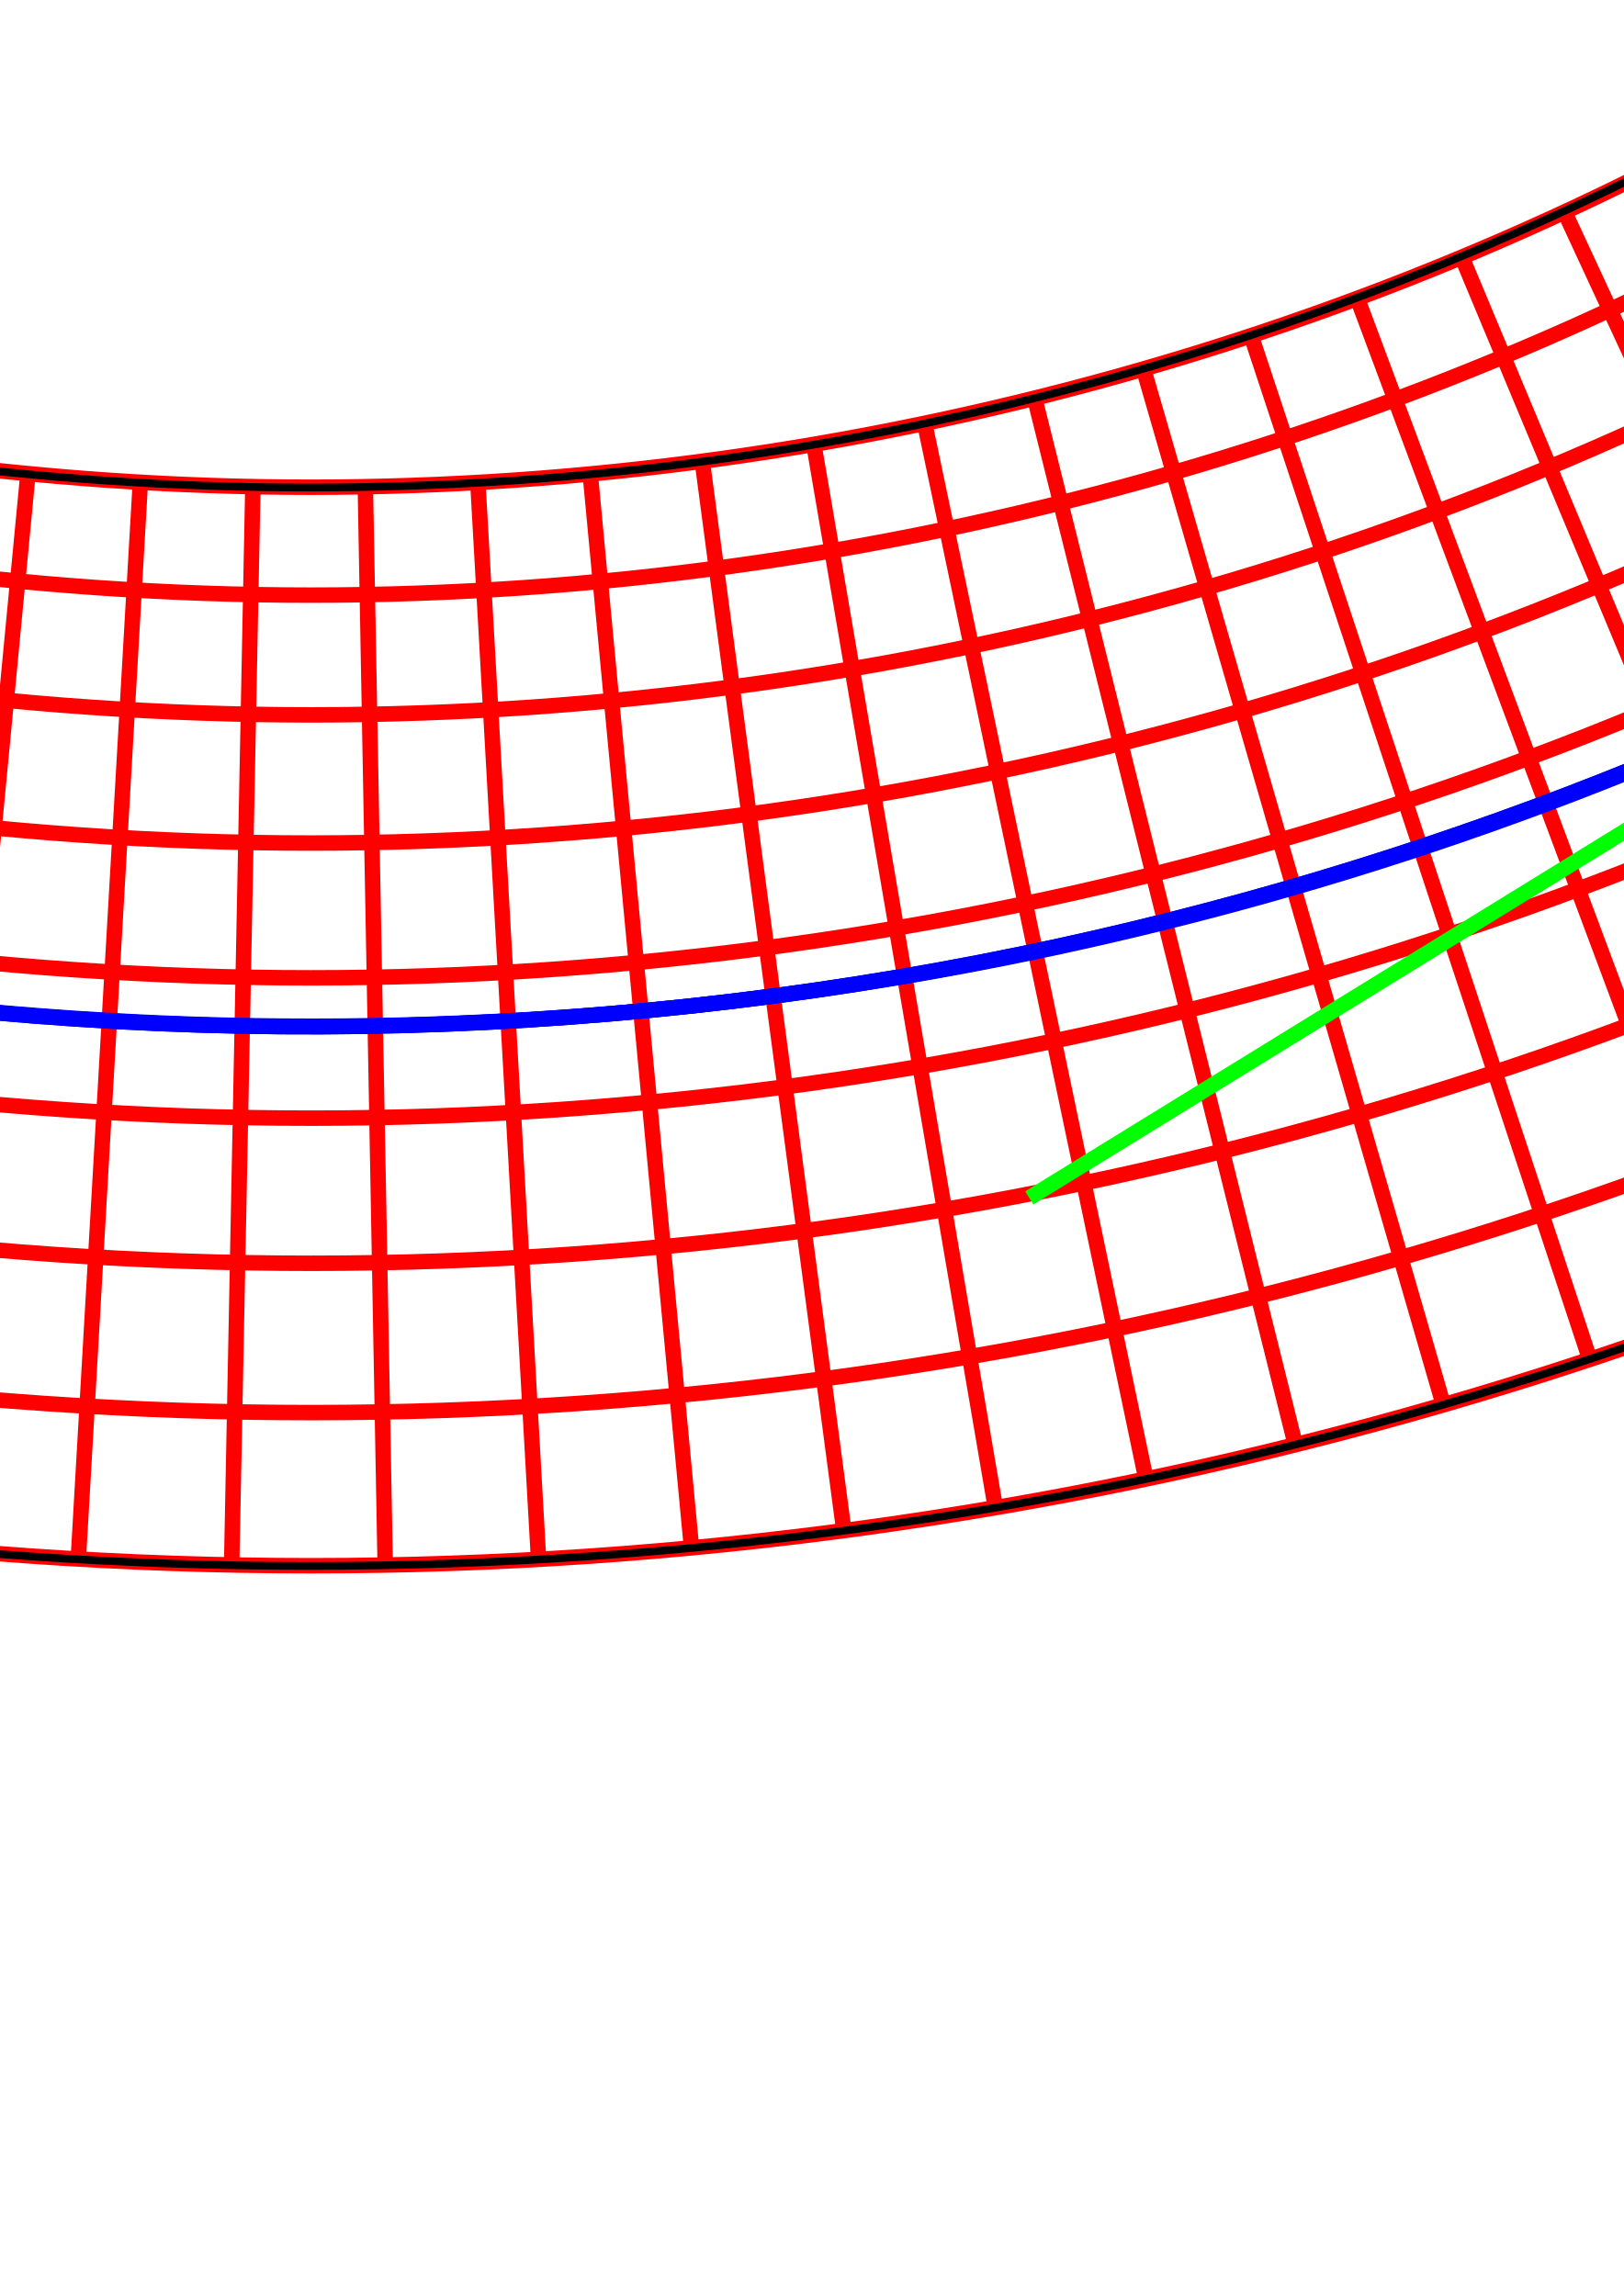
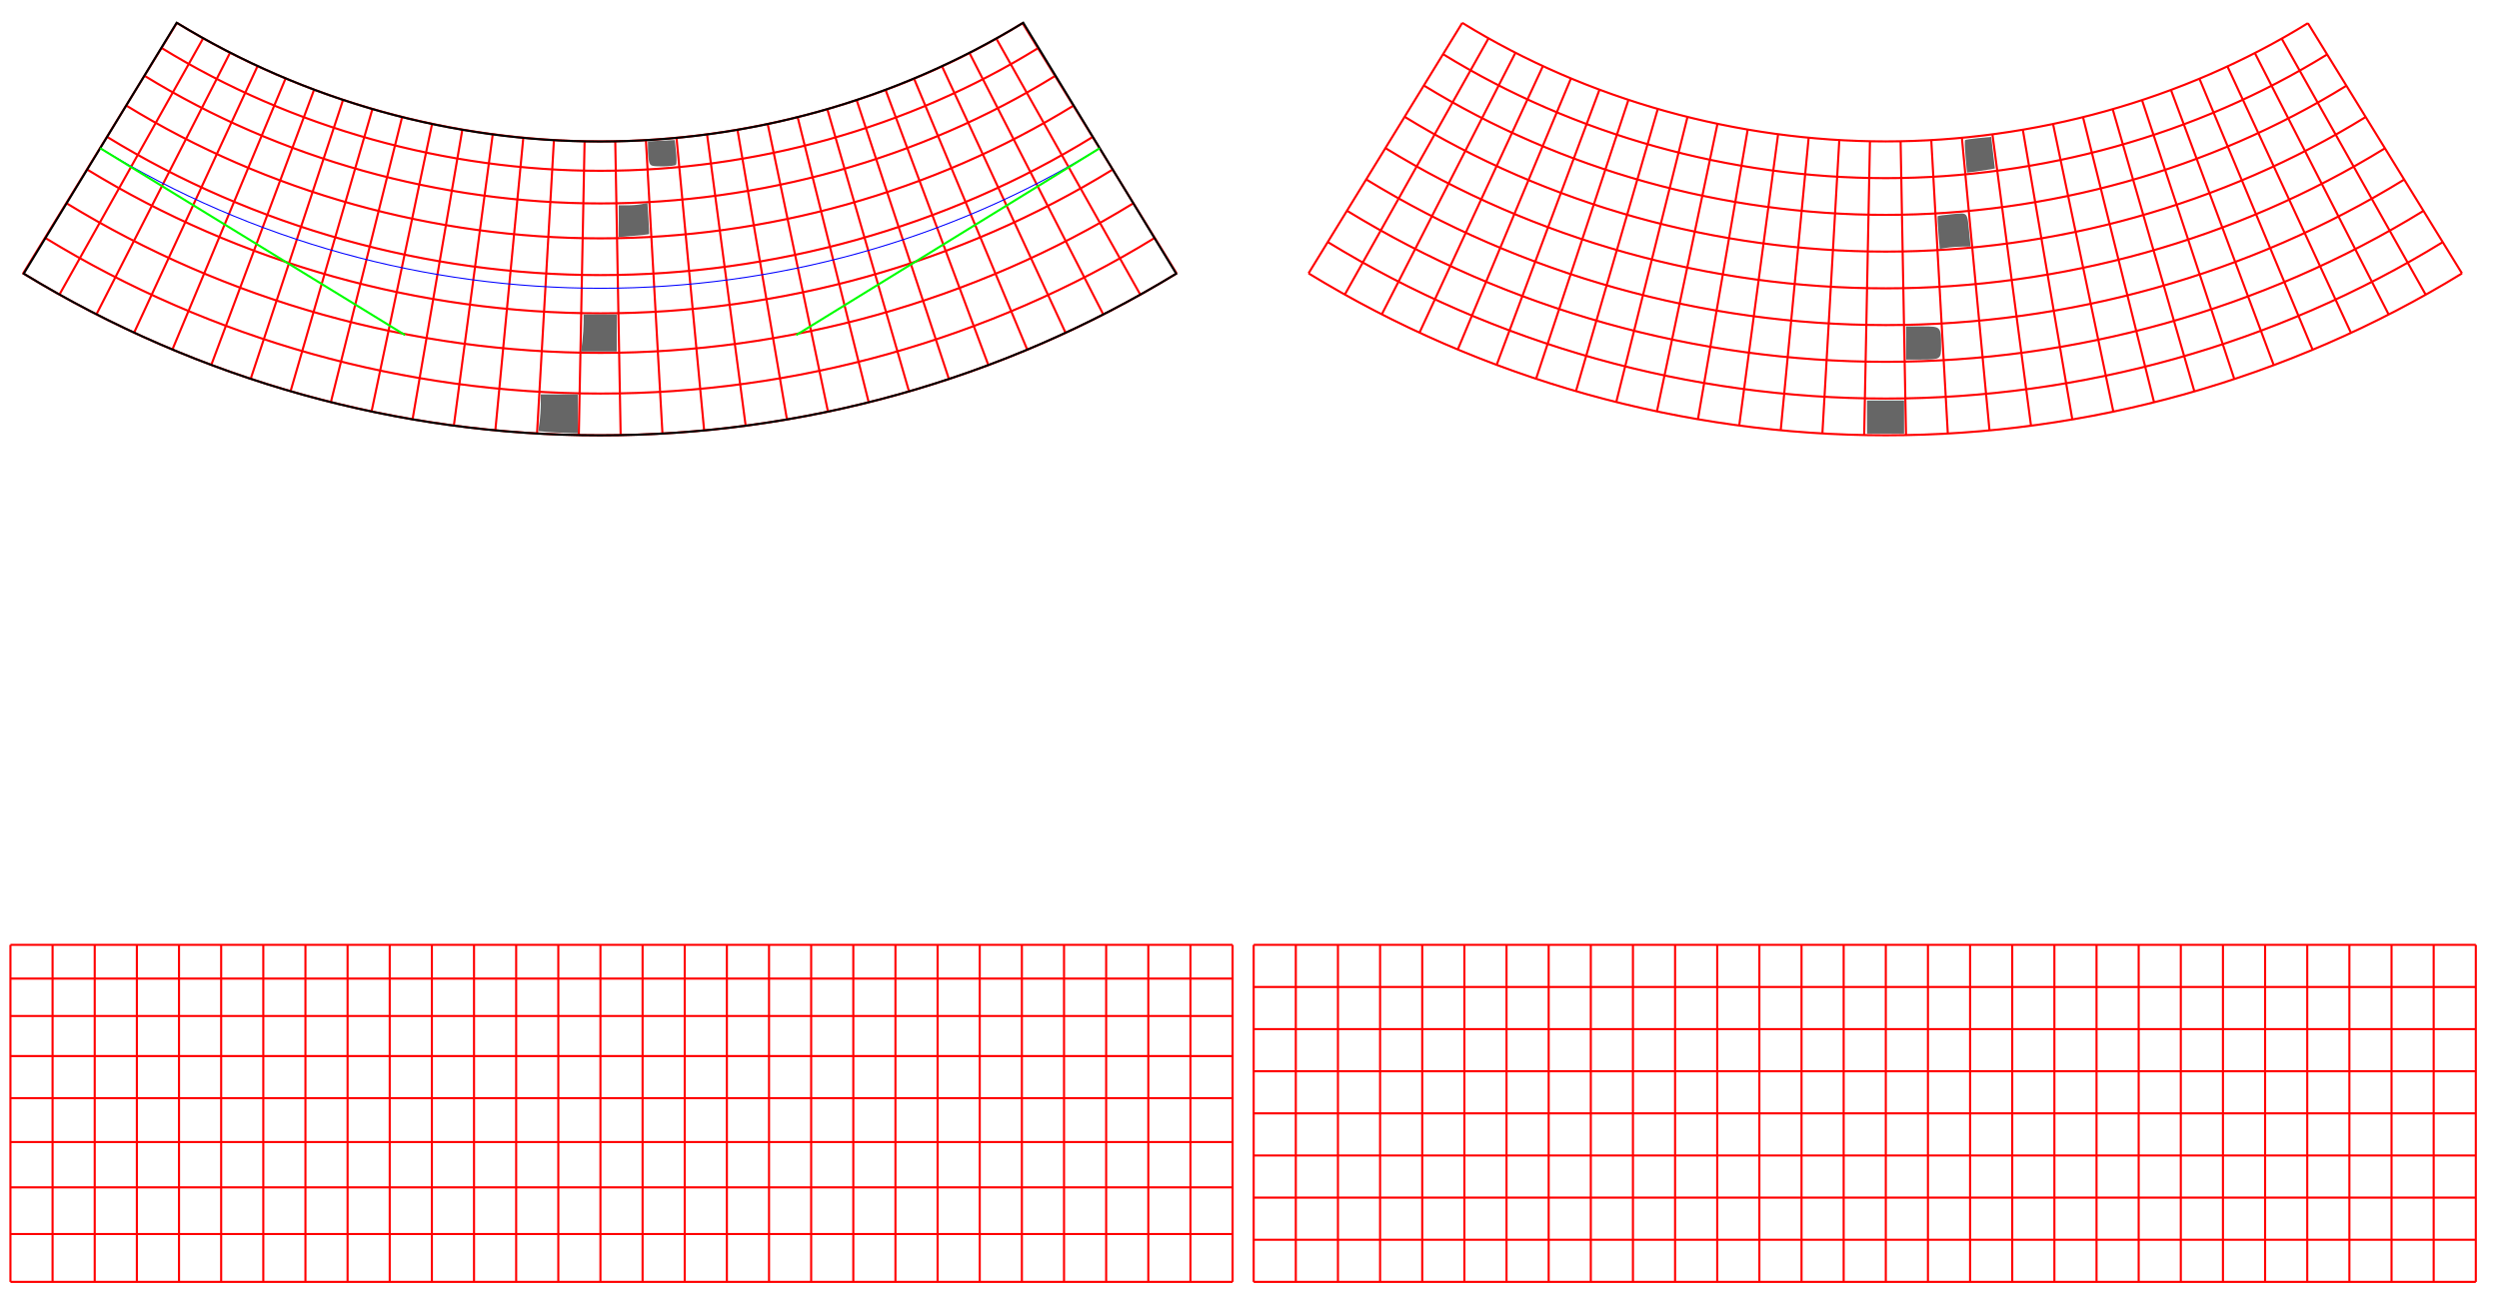
- <svg xmlns="http://www.w3.org/2000/svg" id="svg1687" version="1.1" viewBox="0 0 210 297" height="297mm" width="210mm">
+ <svg xmlns="http://www.w3.org/2000/svg" id="svg1687" version="1.1" viewBox="0 0 1185.953 619.563" height="619.563mm" width="1185.953mm">
  <defs id="defs1681">
    </defs>
-   <g id="layer1">
-     <path id="path37" style="vector-effect:none;fill:none;stroke:#ff0000;stroke-width:2;stroke-linejoin:round;stroke-miterlimit:4;stroke-dasharray:none" d="m 350.227,444.454 h 580 m -580,20 h 580 m -580,20 h 580 m -580,20 h 580 m -580,20 h 580 m -580,20 h 580 m -580,20 h 580 m -580,20 h 580 m -580,20 h 580 m -580,-160 v 160 m 20,-160 v 160 m 20,-160 v 160 m 20,-160 v 160 m 20,-160 v 160 m 100,-160 v 160 m -80,-160 v 160 m 20,-160 v 160 m 20,-160 v 160 m 20,-160 v 160 m 20,-160 v 160 m 0,-160 v 160 m 20,-160 v 160 m 20,-160 v 160 m 20,-160 v 160 m 20,-160 v 160 m 20,-160 v 160 m 20,-160 v 160 m 20,-160 v 160 m 60,-160 v 160 m -40,-160 v 160 m 20,-160 v 160 m 20,-160 v 160 m 0,-160 v 160 m 20,-160 v 160 m 20,-160 v 160 m 20,-160 v 160 m 20,-160 v 160 m 20,-160 v 160 m 100,-160 v 160 m 0,-160 v 160 m -80,-160 v 160 m 20,-160 v 160 m 20,-160 v 160 m 20,-160 v 160 m 20,-160 v 160" />
-     <path d="m 228.112,14.225 68.338,121.572 M 215.375,21.071 278.881,145.21 M 202.352,27.418 260.988,153.927 M 189.069,33.261 242.797,161.942 M 240.539,6.884 313.672,125.69 M 240.539,6.884 313.672,125.69 M 175.549,38.596 224.331,169.25 M 161.816,43.418 205.615,175.846 M 147.896,47.722 186.673,181.727 M 133.813,51.503 167.53,186.887 M 119.59,54.757 148.211,191.321 M 105.254,57.48 128.739,195.025 M 105.254,57.48 128.739,195.025 M 90.827,59.666 109.14,197.995 M 76.335,61.31 89.437,200.225 M 105.254,57.48 128.739,195.025 M 61.802,62.409 69.655,201.711 M 47.252,62.958 49.819,202.448 M 32.704,62.95 29.959,202.434 M 18.152,62.385 10.128,201.67 M 3.616,61.269 -9.646,200.16 M -10.88,59.608 -29.338,197.909 M -25.311,57.406 -48.926,194.921 M -39.654,54.668 -68.385,191.203 M -39.654,54.668 -68.385,191.203 M -53.883,51.399 -87.69,186.758 M -67.976,47.605 -106.819,181.592 M -81.908,43.29 -125.745,175.71 M -95.655,38.459 -144.446,169.117 M -39.654,54.668 -68.385,191.203 M -109.192,33.117 -162.898,161.817 M -122.497,27.27 -181.076,153.816 M -135.544,20.921 -198.956,145.119 M -148.309,14.077 -216.513,135.731 M -160.769,6.742 -233.725,125.657 c 82.414,50.403 177.828,76.878 273.955,76.878 95.909,0.014 191.183,-26.389 273.442,-76.845 M -223.368,108.774 c 79.163,48.454 171.125,73.954 263.597,73.954 92.261,0.01 184.073,-25.413 263.06,-73.906 M -213.266,92.31 c 75.993,46.553 164.587,71.102 253.496,71.102 88.702,0.006 177.14,-24.462 252.934,-71.039 M -203.451,76.31 c 72.912,44.706 158.235,68.331 243.68,68.331 85.244,0.002 170.402,-23.537 243.094,-68.253 M -193.958,60.838 C -124.025,103.757 -41.867,126.489 40.229,126.489 122.129,126.487 204.115,103.846 273.808,60.93 m -458.647,-14.955 C -117.768,87.179 -38.649,109.053 40.229,109.052 118.917,109.047 197.856,87.269 264.667,46.081 M -176.17,31.845 C -111.82,71.417 -35.591,92.475 40.229,92.474 115.863,92.466 191.905,71.507 255.977,31.963 M -168.069,18.64 C -106.261,56.688 -32.732,76.984 40.229,76.983 113.009,76.971 186.345,56.779 247.856,18.771 M -160.769,6.742 C -101.252,43.416 -30.157,63.025 40.229,63.024 110.438,63.009 181.334,43.508 240.539,6.884" style="vector-effect:none;fill:none;stroke:#ff0000;stroke-width:2;stroke-linejoin:round;stroke-miterlimit:4;stroke-dasharray:none" id="path235" />
+   <g id="layer1" transform="translate(244.7254,4.109172)" style="display:inline">
+     <path id="path37" style="vector-effect:none;fill:none;stroke:#ff0000;stroke-width:1;stroke-linejoin:round;stroke-miterlimit:4;stroke-dasharray:none" d="m 350.227,444.454 h 580 m -580,20 h 580 m -580,20 h 580 m -580,20 h 580 m -580,20 h 580 m -580,20 h 580 m -580,20 h 580 m -580,20 h 580 m -580,20 h 580 m -580,-160 v 160 m 20,-160 v 160 m 20,-160 v 160 m 20,-160 v 160 m 20,-160 v 160 m 100,-160 v 160 m -80,-160 v 160 m 20,-160 v 160 m 20,-160 v 160 m 20,-160 v 160 m 20,-160 v 160 m 0,-160 v 160 m 20,-160 v 160 m 20,-160 v 160 m 20,-160 v 160 m 20,-160 v 160 m 20,-160 v 160 m 20,-160 v 160 m 20,-160 v 160 m 60,-160 v 160 m -40,-160 v 160 m 20,-160 v 160 m 20,-160 v 160 m 0,-160 v 160 m 20,-160 v 160 m 20,-160 v 160 m 20,-160 v 160 m 20,-160 v 160 m 20,-160 v 160 m 100,-160 v 160 m 0,-160 v 160 m -80,-160 v 160 m 20,-160 v 160 m 20,-160 v 160 m 20,-160 v 160 m 20,-160 v 160" />
+     <g id="g884" transform="translate(610)">
+       <path id="path859" style="vector-effect:none;fill:none;stroke:#ff0000;stroke-width:1;stroke-linejoin:round;stroke-miterlimit:4;stroke-dasharray:none" d="M -160.769,6.742 C -101.253,43.416 -30.157,63.025 40.229,63.024 110.436,63.01 181.331,43.51 240.535,6.887 M -169.889,21.606 C -107.51,59.996 -33.375,80.464 40.229,80.463 113.649,80.452 187.591,60.09 249.676,21.737 M -179.008,36.471 C -113.768,76.577 -36.592,97.902 40.229,97.902 116.861,97.895 193.851,76.669 258.818,36.588 M -188.128,51.335 C -120.025,93.157 -39.81,115.341 40.229,115.341 120.074,115.337 200.11,93.249 267.959,51.439 m -465.207,14.761 c 70.965,43.538 154.22,66.58 237.476,66.58 83.058,-1e-5 166.142,-22.951 236.872,-66.49 m -483.468,14.774 c 73.827,45.255 160.122,69.155 246.596,69.155 86.27,0.004 172.401,-23.81 246.014,-69.079 m -501.729,14.788 c 76.689,46.971 166.024,71.729 255.715,71.729 89.483,0.007 178.661,-24.669 255.156,-71.667 m -519.99,14.802 c 79.551,48.687 171.926,74.303 264.835,74.304 92.695,0.011 184.921,-25.528 264.297,-74.255 m -538.251,14.815 c 82.413,50.403 177.828,76.878 273.954,76.878 95.908,0.015 191.18,-26.387 273.439,-76.843 M -160.769,6.742 -233.726,125.657 M -148.309,14.077 -216.514,135.731 m 80.97,-114.81 -63.412,124.198 m 76.459,-117.85 -58.579,126.547 m 71.884,-120.699 -53.706,128.7 M -39.655,54.668 -68.387,191.202 M -95.655,38.459 -144.447,169.116 M -81.909,43.289 -125.746,175.71 M -67.977,47.605 -106.82,181.592 M -53.884,51.399 -87.692,186.758 M -39.655,54.668 -68.387,191.202 M -39.655,54.668 -68.387,191.202 M -25.312,57.406 -48.928,194.921 M -10.882,59.608 -29.341,197.909 M 3.614,61.269 -9.648,200.16 M 18.15,62.385 10.125,201.67 M 32.702,62.95 29.956,202.434 M 47.25,62.958 49.816,202.449 M 61.8,62.41 69.652,201.712 M 105.251,57.481 128.735,195.026 M 76.333,61.311 89.433,200.226 M 90.825,59.666 109.136,197.996 M 105.251,57.481 128.735,195.026 M 105.251,57.481 128.735,195.026 M 119.588,54.758 148.207,191.322 M 133.81,51.504 167.526,186.888 M 147.893,47.723 186.669,181.729 M 161.813,43.419 205.611,175.848 M 175.545,38.598 224.327,169.252 M 240.535,6.887 313.667,125.692 M 240.535,6.887 313.667,125.692 M 189.065,33.263 242.793,161.944 M 202.349,27.42 260.984,153.93 M 215.371,21.073 278.877,145.213 M 228.108,14.227 296.446,135.799 M 240.535,6.887 313.667,125.692" />
+       <path transform="matrix(0.2645833,0,0,0.2645833,-244.7254,-4.109172)" id="path871" d="m 1220.094,281.377 c -1.364,-15.637 -1.797,-29.114 -0.962,-29.949 0.835,-0.835 11.722,-2.471 24.193,-3.636 l 22.674,-2.117 3.297,28.312 3.297,28.312 -8.866,1.637 c -4.876,0.9 -16.131,2.59 -25.01,3.754 l -16.144,2.118 z" style="vector-effect:none;fill:#666666;fill-opacity:1;stroke:none;stroke-width:3.78;stroke-linejoin:round;stroke-miterlimit:4;stroke-dasharray:none" />
+       <path transform="matrix(0.2645833,0,0,0.2645833,-244.7254,-4.109172)" id="path873" d="m 1171.361,417.815 c -1.321,-15.842 -1.863,-29.344 -1.203,-30.004 0.66,-0.66 12.429,-2.243 26.155,-3.519 28.561,-2.654 26.529,-5.065 30.547,36.236 l 2.126,21.852 -15.033,0.038 c -8.268,0.021 -20.693,0.975 -27.611,2.119 l -12.578,2.081 z" style="vector-effect:none;fill:#666666;fill-opacity:1;stroke:none;stroke-width:3.78;stroke-linejoin:round;stroke-miterlimit:4;stroke-dasharray:none" />
+       <path transform="matrix(0.2645833,0,0,0.2645833,-244.7254,-4.109172)" id="path875" d="m 1113.257,615.453 v -29.719 h 29.312 c 33.636,0 33.49,-0.155 33.576,35.464 0.057,23.47 -0.722,23.975 -36.95,23.975 h -25.937 z" style="vector-effect:none;fill:#666666;fill-opacity:1;stroke:none;stroke-width:3.78;stroke-linejoin:round;stroke-miterlimit:4;stroke-dasharray:none" />
+       <path transform="matrix(0.2645833,0,0,0.2645833,-244.7254,-4.109172)" id="path877" d="m 1043.33,748.316 v -29.719 h 33.216 33.216 v 29.719 29.719 h -33.216 -33.216 z" style="vector-effect:none;fill:#666666;fill-opacity:1;stroke:none;stroke-width:3.78;stroke-linejoin:round;stroke-miterlimit:4;stroke-dasharray:none" />
+     </g>
+     <g id="g899">
+       <path id="path235" style="vector-effect:none;fill:none;stroke:#ff0000;stroke-width:1;stroke-linejoin:round;stroke-miterlimit:4;stroke-dasharray:none" d="m 228.112,14.225 68.338,121.572 M 215.375,21.071 278.881,145.21 M 202.352,27.418 260.988,153.927 M 189.069,33.261 242.797,161.942 M 240.539,6.884 313.672,125.69 M 240.539,6.884 313.672,125.69 M 175.549,38.596 224.331,169.25 M 161.816,43.418 205.615,175.846 M 147.896,47.722 186.673,181.727 M 133.813,51.503 167.53,186.887 M 119.59,54.757 148.211,191.321 M 105.254,57.48 128.739,195.025 M 105.254,57.48 128.739,195.025 M 90.827,59.666 109.14,197.995 M 76.335,61.31 89.437,200.225 M 105.254,57.48 128.739,195.025 M 61.802,62.409 69.655,201.711 M 47.252,62.958 49.819,202.448 M 32.704,62.95 29.959,202.434 M 18.152,62.385 10.128,201.67 M 3.616,61.269 -9.646,200.16 M -10.88,59.608 -29.338,197.909 M -25.311,57.406 -48.926,194.921 M -39.654,54.668 -68.385,191.203 M -39.654,54.668 -68.385,191.203 M -53.883,51.399 -87.69,186.758 M -67.976,47.605 -106.819,181.592 M -81.908,43.29 -125.745,175.71 M -95.655,38.459 -144.446,169.117 M -39.654,54.668 -68.385,191.203 M -109.192,33.117 -162.898,161.817 M -122.497,27.27 -181.076,153.816 M -135.544,20.921 -198.956,145.119 M -148.309,14.077 -216.513,135.731 M -160.769,6.742 -233.725,125.657 c 82.414,50.403 177.828,76.878 273.955,76.878 95.909,0.014 191.183,-26.389 273.442,-76.845 M -223.368,108.774 c 79.163,48.454 171.125,73.954 263.597,73.954 92.261,0.01 184.073,-25.413 263.06,-73.906 M -213.266,92.31 c 75.993,46.553 164.587,71.102 253.496,71.102 88.702,0.006 177.14,-24.462 252.934,-71.039 M -203.451,76.31 c 72.912,44.706 158.235,68.331 243.68,68.331 85.244,0.002 170.402,-23.537 243.094,-68.253 M -193.958,60.838 C -124.025,103.757 -41.867,126.489 40.229,126.489 122.129,126.487 204.115,103.846 273.808,60.93 m -458.647,-14.955 C -117.768,87.179 -38.649,109.053 40.229,109.052 118.917,109.047 197.856,87.269 264.667,46.081 M -176.17,31.845 C -111.82,71.417 -35.591,92.475 40.229,92.474 115.863,92.466 191.905,71.507 255.977,31.963 M -168.069,18.64 C -106.261,56.688 -32.732,76.984 40.229,76.983 113.009,76.971 186.345,56.779 247.856,18.771 M -160.769,6.742 C -101.252,43.416 -30.157,63.025 40.229,63.024 110.438,63.009 181.334,43.508 240.539,6.884" />
+       <path transform="matrix(0.2645833,0,0,0.2645833,-244.7254,-4.109172)" id="path886" d="m 1164.411,290.638 c -1.16,-4.327 -2.13,-14.425 -2.156,-22.44 l -0.048,-14.573 24.077,-1.161 24.077,-1.161 2.13,20.464 c 1.172,11.255 1.258,21.876 0.192,23.601 -1.066,1.725 -11.889,3.137 -24.051,3.137 -19.976,0 -22.316,-0.76 -24.221,-7.867 z" style="vector-effect:none;fill:#666666;fill-opacity:1;stroke:none;stroke-width:3.78;stroke-linejoin:round;stroke-miterlimit:4;stroke-dasharray:none" />
+       <path transform="matrix(0.2645833,0,0,0.2645833,-244.7254,-4.109172)" id="path888" d="M 1109.761,396.917 V 368.433 h 15.297 c 8.413,0 19.997,-0.94 25.741,-2.089 l 10.445,-2.089 1.82,27.438 c 1.001,15.091 1.482,27.829 1.069,28.307 -0.413,0.478 -12.816,1.889 -27.561,3.135 l -26.811,2.266 z" style="vector-effect:none;fill:#666666;fill-opacity:1;stroke:none;stroke-width:3.78;stroke-linejoin:round;stroke-miterlimit:4;stroke-dasharray:none" />
+       <path transform="matrix(0.2645833,0,0,0.2645833,-244.7254,-4.109172)" id="path890" d="m 1044.56,612.307 c 1.213,-10.096 2.219,-25.043 2.235,-33.216 l 0.03,-14.86 h 29.719 29.719 v 33.216 33.216 h -31.954 -31.955 z" style="vector-effect:none;fill:#666666;fill-opacity:1;stroke:none;stroke-width:3.78;stroke-linejoin:round;stroke-miterlimit:4;stroke-dasharray:none" />
+       <path transform="matrix(0.2645833,0,0,0.2645833,-244.7254,-4.109172)" id="path892" d="m 980.824,774.929 -15.304,-1.36 2.193,-15.999 c 1.206,-8.799 2.193,-23.646 2.193,-32.993 v -16.994 h 33.216 33.216 v 34.964 34.964 l -20.104,-0.611 c -11.057,-0.336 -26.991,-1.223 -35.409,-1.971 z" style="vector-effect:none;fill:#666666;fill-opacity:1;stroke:none;stroke-width:3.78;stroke-linejoin:round;stroke-miterlimit:4;stroke-dasharray:none" />
+     </g>
+     <path id="path901" style="vector-effect:none;fill:none;stroke:#ff0000;stroke-width:1;stroke-linejoin:round;stroke-miterlimit:4;stroke-dasharray:none" d="m -239.773,444.454 h 580 m -580,16.009 h 580 m -580,17.766 h 580 m -580,19.013 h 580 m -580,19.997 h 580 m -580,20.819 h 580 m -580,21.527 h 580 m -580,22.153 h 580 m -580,22.715 h 580 m -580,-160 v 160 m 20,-160 v 160 m 20,-160 v 160 m 20,-160 v 160 m 20,-160 v 160 m 100,-160 v 160 m -80,-160 v 160 m 20,-160 v 160 m 20,-160 v 160 m 20,-160 v 160 m 20,-160 v 160 m 0,-160 v 160 m 20,-160 v 160 m 20,-160 v 160 m 20,-160 v 160 m 20,-160 v 160 m 20,-160 v 160 m 20,-160 v 160 m 20,-160 v 160 m 60,-160 v 160 m -40,-160 v 160 m 20,-160 v 160 m 20,-160 v 160 m 0,-160 v 160 m 20,-160 v 160 m 20,-160 v 160 m 20,-160 v 160 m 20,-160 v 160 m 20,-160 v 160 m 100,-160 v 160 m 0,-160 v 160 m -80,-160 v 160 m 20,-160 v 160 m 20,-160 v 160 m 20,-160 v 160 m 20,-160 v 160" />
  </g>
-   <g id="layer2">
+   <g id="layer2" transform="translate(244.7254,4.109172)" style="display:inline">
    <path style="fill:none;stroke:#000000;stroke-width:1" d="m 240.883,6.685 a 386.065,386.065 0 0 1 -401.767,0 l -72.587,119.128 a 525.565,525.565 0 0 0 546.941,0 z" id="path1116" />
-     <path style="vector-effect:none;fill:none;stroke:#0000ff;stroke-width:7.559;stroke-linejoin:round;stroke-miterlimit:4;stroke-dasharray:none" d="M 1047.604,250.362 A 1722.746,1722.746 0 0 1 499.671,466.343 1722.746,1722.746 0 0 1 -745.225,250.372" id="path3793" transform="scale(0.2645833)" />
-     <path id="path3802" d="M 1047.604,250.362 A 1722.746,1722.746 0 0 1 499.671,466.343 1722.746,1722.746 0 0 1 -745.225,250.372" style="vector-effect:none;fill:none;stroke:#0000ff;stroke-width:7.559;stroke-linejoin:round;stroke-miterlimit:4;stroke-dasharray:none" transform="scale(0.2645833)" />
-     <path style="vector-effect:none;fill:none;stroke:#0000ff;stroke-width:7.559;stroke-linejoin:round;stroke-miterlimit:4;stroke-dasharray:none" d="M 1047.604,250.362 C 504.422,585.246 -198.195,585.791 -745.225,250.372" id="path3811" transform="scale(0.2645833)" />
-     <path style="vector-effect:none;fill:none;stroke:#00ff00;stroke-width:2;stroke-linejoin:round;stroke-miterlimit:4;stroke-dasharray:none" d="M -52.511,154.958 -197.174,66.244" id="path3895" />
-     <path style="vector-effect:none;fill:none;stroke:#00ff00;stroke-width:2;stroke-linejoin:round;stroke-miterlimit:4;stroke-dasharray:none" d="M 133.121,154.958 277.174,66.244" id="path3897" />
+     <path style="vector-effect:none;fill:none;fill-opacity:1;stroke:#0000ff;stroke-width:0.5;stroke-linejoin:round;stroke-miterlimit:4;stroke-dasharray:none" d="m 277.179,66.242 c -143.717,88.605 -329.618,88.749 -474.353,0.003" id="path3811" />
+     <path style="vector-effect:none;fill:none;stroke:#00ff00;stroke-width:1;stroke-linejoin:round;stroke-miterlimit:4;stroke-dasharray:none" d="M -52.511,154.958 -197.174,66.244" id="path3895" />
+     <path style="vector-effect:none;fill:none;stroke:#00ff00;stroke-width:1;stroke-linejoin:round;stroke-miterlimit:4;stroke-dasharray:none" d="M 133.121,154.958 277.174,66.244" id="path3897" />
  </g>
</svg>
